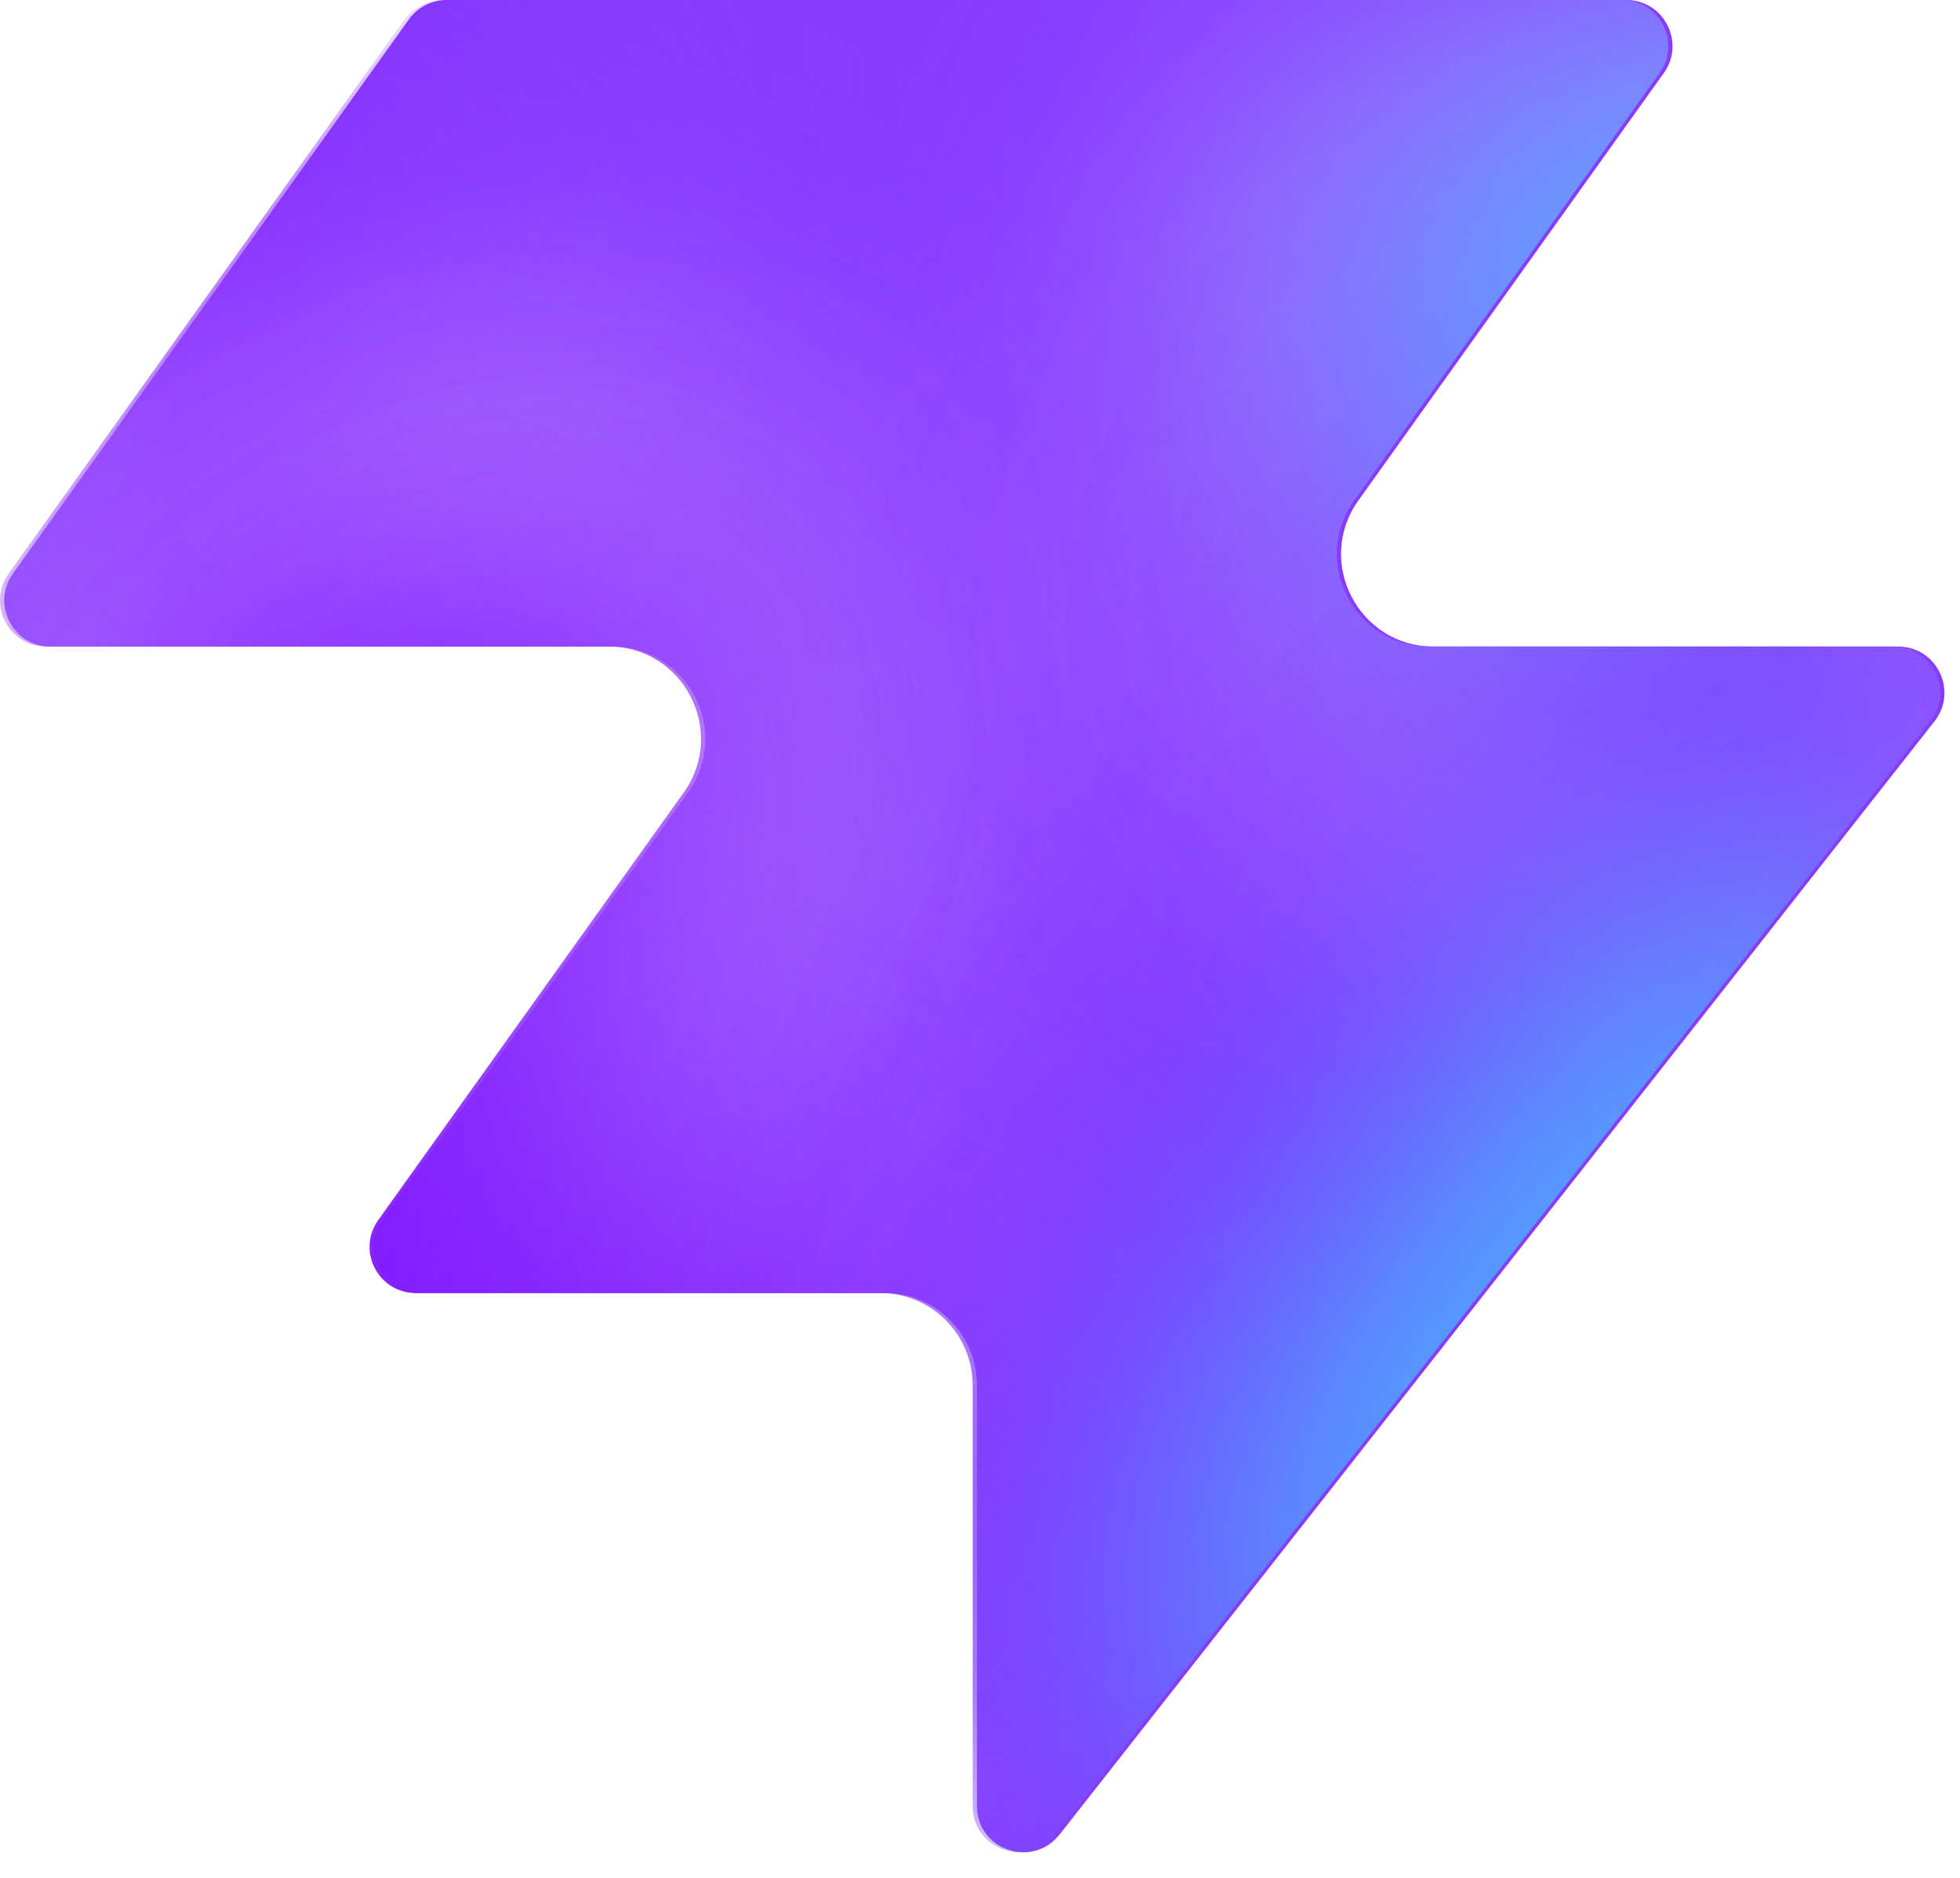
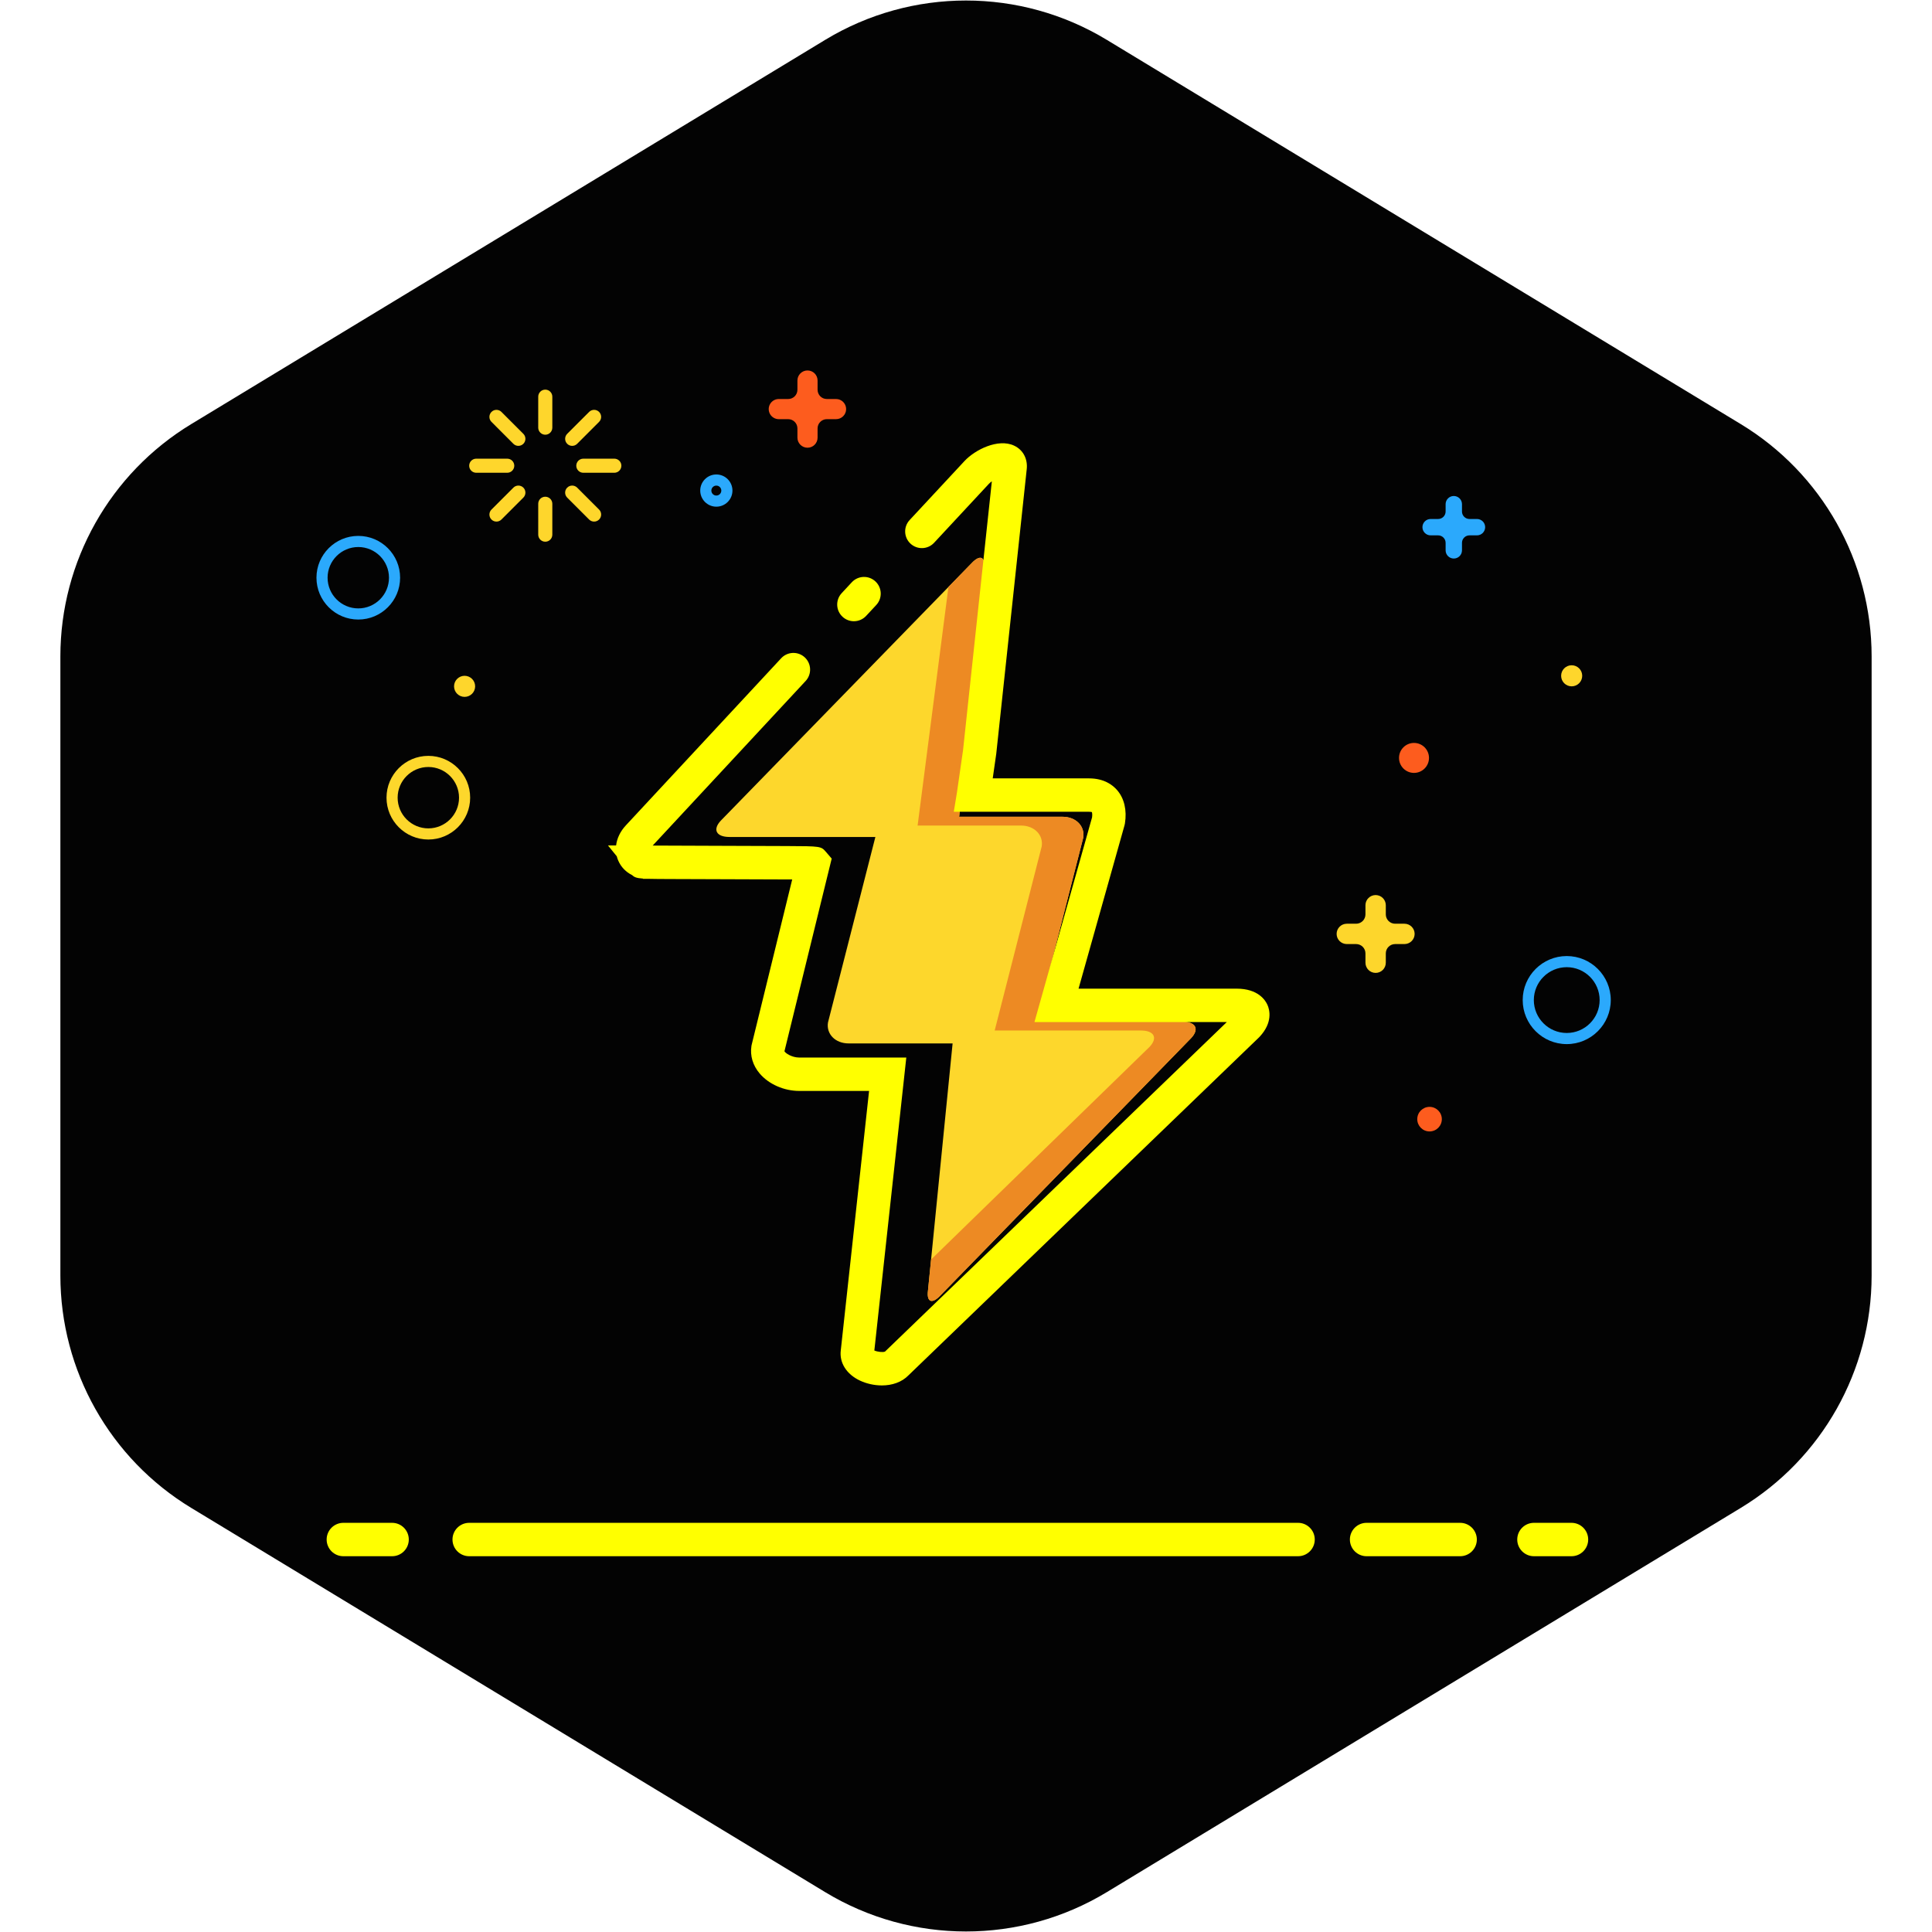
- <svg xmlns="http://www.w3.org/2000/svg" width="48" height="46" fill="none" viewBox="0 0 48 46">
-   <path fill="#863bff" d="M25.946 44.938c-.664.845-2.021.375-2.021-.698V33.937a2.26 2.26 0 0 0-2.262-2.262H10.287c-.92 0-1.456-1.04-.92-1.788l7.48-10.471c1.07-1.497 0-3.578-1.842-3.578H1.237c-.92 0-1.456-1.04-.92-1.788L10.013.474c.214-.297.556-.474.92-.474h28.894c.92 0 1.456 1.04.92 1.788l-7.48 10.471c-1.07 1.498 0 3.579 1.842 3.579h11.377c.943 0 1.473 1.088.89 1.83L25.947 44.94z" style="fill:#863bff;fill:color(display-p3 .525 .23 1);fill-opacity:1" />
-   <mask id="a" width="48" height="46" x="0" y="0" maskUnits="userSpaceOnUse" style="mask-type:alpha">
-     <path fill="#000" d="M25.842 44.938c-.664.844-2.021.375-2.021-.698V33.937a2.26 2.26 0 0 0-2.262-2.262H10.183c-.92 0-1.456-1.04-.92-1.788l7.48-10.471c1.07-1.498 0-3.579-1.842-3.579H1.133c-.92 0-1.456-1.04-.92-1.787L9.91.473c.214-.297.556-.474.92-.474h28.894c.92 0 1.456 1.04.92 1.788l-7.48 10.471c-1.07 1.498 0 3.578 1.842 3.578h11.377c.943 0 1.473 1.088.89 1.832L25.843 44.94z" style="fill:#000;fill-opacity:1" />
-   </mask>
-   <g mask="url(#a)">
-     <g filter="url(#b)">
-       <ellipse cx="5.508" cy="14.704" fill="#ede6ff" rx="5.508" ry="14.704" style="fill:#ede6ff;fill:color(display-p3 .927 .903 1);fill-opacity:1" transform="matrix(.00324 1 1 -.00324 -4.47 31.516)" />
-     </g>
-     <g filter="url(#c)">
-       <ellipse cx="10.399" cy="29.851" fill="#ede6ff" rx="10.399" ry="29.851" style="fill:#ede6ff;fill:color(display-p3 .927 .903 1);fill-opacity:1" transform="matrix(.00324 1 1 -.00324 -39.328 7.883)" />
-     </g>
-     <g filter="url(#d)">
-       <ellipse cx="5.508" cy="30.487" fill="#7e14ff" rx="5.508" ry="30.487" style="fill:#7e14ff;fill:color(display-p3 .492 .077 1);fill-opacity:1" transform="rotate(89.814 -25.913 -14.639)scale(1 -1)" />
-     </g>
-     <g filter="url(#e)">
-       <ellipse cx="5.508" cy="30.599" fill="#7e14ff" rx="5.508" ry="30.599" style="fill:#7e14ff;fill:color(display-p3 .492 .077 1);fill-opacity:1" transform="rotate(89.814 -32.644 -3.334)scale(1 -1)" />
-     </g>
-     <g filter="url(#f)">
-       <ellipse cx="5.508" cy="30.599" fill="#7e14ff" rx="5.508" ry="30.599" style="fill:#7e14ff;fill:color(display-p3 .492 .077 1);fill-opacity:1" transform="matrix(.00324 1 1 -.00324 -34.34 30.47)" />
-     </g>
-     <g filter="url(#g)">
-       <ellipse cx="14.072" cy="22.078" fill="#ede6ff" rx="14.072" ry="22.078" style="fill:#ede6ff;fill:color(display-p3 .927 .903 1);fill-opacity:1" transform="rotate(93.35 24.506 48.493)scale(-1 1)" />
-     </g>
-     <g filter="url(#h)">
-       <ellipse cx="3.47" cy="21.501" fill="#7e14ff" rx="3.47" ry="21.501" style="fill:#7e14ff;fill:color(display-p3 .492 .077 1);fill-opacity:1" transform="rotate(89.009 28.708 47.59)scale(-1 1)" />
-     </g>
-     <g filter="url(#i)">
-       <ellipse cx="3.47" cy="21.501" fill="#7e14ff" rx="3.47" ry="21.501" style="fill:#7e14ff;fill:color(display-p3 .492 .077 1);fill-opacity:1" transform="rotate(89.009 28.708 47.59)scale(-1 1)" />
-     </g>
-     <g filter="url(#j)">
-       <ellipse cx=".387" cy="8.972" fill="#7e14ff" rx="4.407" ry="29.108" style="fill:#7e14ff;fill:color(display-p3 .492 .077 1);fill-opacity:1" transform="rotate(39.51 .387 8.972)" />
-     </g>
-     <g filter="url(#k)">
-       <ellipse cx="47.523" cy="-6.092" fill="#7e14ff" rx="4.407" ry="29.108" style="fill:#7e14ff;fill:color(display-p3 .492 .077 1);fill-opacity:1" transform="rotate(37.892 47.523 -6.092)" />
-     </g>
-     <g filter="url(#l)">
-       <ellipse cx="41.412" cy="6.333" fill="#47bfff" rx="5.971" ry="9.665" style="fill:#47bfff;fill:color(display-p3 .28 .748 1);fill-opacity:1" transform="rotate(37.892 41.412 6.333)" />
-     </g>
-     <g filter="url(#m)">
-       <ellipse cx="-1.879" cy="38.332" fill="#7e14ff" rx="4.407" ry="29.108" style="fill:#7e14ff;fill:color(display-p3 .492 .077 1);fill-opacity:1" transform="rotate(37.892 -1.88 38.332)" />
-     </g>
-     <g filter="url(#n)">
-       <ellipse cx="-1.879" cy="38.332" fill="#7e14ff" rx="4.407" ry="29.108" style="fill:#7e14ff;fill:color(display-p3 .492 .077 1);fill-opacity:1" transform="rotate(37.892 -1.88 38.332)" />
-     </g>
-     <g filter="url(#o)">
-       <ellipse cx="35.651" cy="29.907" fill="#7e14ff" rx="4.407" ry="29.108" style="fill:#7e14ff;fill:color(display-p3 .492 .077 1);fill-opacity:1" transform="rotate(37.892 35.651 29.907)" />
-     </g>
-     <g filter="url(#p)">
-       <ellipse cx="38.418" cy="32.4" fill="#47bfff" rx="5.971" ry="15.297" style="fill:#47bfff;fill:color(display-p3 .28 .748 1);fill-opacity:1" transform="rotate(37.892 38.418 32.4)" />
-     </g>
+ <svg xmlns="http://www.w3.org/2000/svg" width="256px" height="256px" viewBox="-153.6 -153.6 1331.20 1331.20" class="icon" version="1.1" fill="#ffff00" stroke="#ffff00" stroke-width="0.01">
+   <g id="SVGRepo_bgCarrier" stroke-width="0" transform="translate(0,0), scale(1)">
+     <path transform="translate(-153.6, -153.6), scale(83.2)" fill="#030303" d="M9.166.33a2.25 2.25 0 00-2.332 0l-5.25 3.182A2.25 2.25 0 00.5 5.436v5.128a2.25 2.25 0 001.084 1.924l5.25 3.182a2.25 2.25 0 002.332 0l5.25-3.182a2.25 2.25 0 001.084-1.924V5.436a2.25 2.25 0 00-1.084-1.924L9.166.33z" strokewidth="0" />
  </g>
-   <defs>
-     <filter id="b" width="60.045" height="41.654" x="-19.77" y="16.149" color-interpolation-filters="sRGB" filterUnits="userSpaceOnUse">
-       <feFlood flood-opacity="0" result="BackgroundImageFix" />
-       <feBlend in="SourceGraphic" in2="BackgroundImageFix" result="shape" />
-       <feGaussianBlur result="effect1_foregroundBlur_2002_17158" stdDeviation="7.659" />
-     </filter>
-     <filter id="c" width="90.34" height="51.437" x="-54.613" y="-7.533" color-interpolation-filters="sRGB" filterUnits="userSpaceOnUse">
-       <feFlood flood-opacity="0" result="BackgroundImageFix" />
-       <feBlend in="SourceGraphic" in2="BackgroundImageFix" result="shape" />
-       <feGaussianBlur result="effect1_foregroundBlur_2002_17158" stdDeviation="7.659" />
-     </filter>
-     <filter id="d" width="79.355" height="29.4" x="-49.64" y="2.03" color-interpolation-filters="sRGB" filterUnits="userSpaceOnUse">
-       <feFlood flood-opacity="0" result="BackgroundImageFix" />
-       <feBlend in="SourceGraphic" in2="BackgroundImageFix" result="shape" />
-       <feGaussianBlur result="effect1_foregroundBlur_2002_17158" stdDeviation="4.596" />
-     </filter>
-     <filter id="e" width="79.579" height="29.4" x="-45.045" y="20.029" color-interpolation-filters="sRGB" filterUnits="userSpaceOnUse">
-       <feFlood flood-opacity="0" result="BackgroundImageFix" />
-       <feBlend in="SourceGraphic" in2="BackgroundImageFix" result="shape" />
-       <feGaussianBlur result="effect1_foregroundBlur_2002_17158" stdDeviation="4.596" />
-     </filter>
-     <filter id="f" width="79.579" height="29.4" x="-43.513" y="21.178" color-interpolation-filters="sRGB" filterUnits="userSpaceOnUse">
-       <feFlood flood-opacity="0" result="BackgroundImageFix" />
-       <feBlend in="SourceGraphic" in2="BackgroundImageFix" result="shape" />
-       <feGaussianBlur result="effect1_foregroundBlur_2002_17158" stdDeviation="4.596" />
-     </filter>
-     <filter id="g" width="74.749" height="58.852" x="15.756" y="-17.901" color-interpolation-filters="sRGB" filterUnits="userSpaceOnUse">
-       <feFlood flood-opacity="0" result="BackgroundImageFix" />
-       <feBlend in="SourceGraphic" in2="BackgroundImageFix" result="shape" />
-       <feGaussianBlur result="effect1_foregroundBlur_2002_17158" stdDeviation="7.659" />
-     </filter>
-     <filter id="h" width="61.377" height="25.362" x="23.548" y="2.284" color-interpolation-filters="sRGB" filterUnits="userSpaceOnUse">
-       <feFlood flood-opacity="0" result="BackgroundImageFix" />
-       <feBlend in="SourceGraphic" in2="BackgroundImageFix" result="shape" />
-       <feGaussianBlur result="effect1_foregroundBlur_2002_17158" stdDeviation="4.596" />
-     </filter>
-     <filter id="i" width="61.377" height="25.362" x="23.548" y="2.284" color-interpolation-filters="sRGB" filterUnits="userSpaceOnUse">
-       <feFlood flood-opacity="0" result="BackgroundImageFix" />
-       <feBlend in="SourceGraphic" in2="BackgroundImageFix" result="shape" />
-       <feGaussianBlur result="effect1_foregroundBlur_2002_17158" stdDeviation="4.596" />
-     </filter>
-     <filter id="j" width="56.045" height="63.649" x="-27.636" y="-22.853" color-interpolation-filters="sRGB" filterUnits="userSpaceOnUse">
-       <feFlood flood-opacity="0" result="BackgroundImageFix" />
-       <feBlend in="SourceGraphic" in2="BackgroundImageFix" result="shape" />
-       <feGaussianBlur result="effect1_foregroundBlur_2002_17158" stdDeviation="4.596" />
-     </filter>
-     <filter id="k" width="54.814" height="64.646" x="20.116" y="-38.415" color-interpolation-filters="sRGB" filterUnits="userSpaceOnUse">
-       <feFlood flood-opacity="0" result="BackgroundImageFix" />
-       <feBlend in="SourceGraphic" in2="BackgroundImageFix" result="shape" />
-       <feGaussianBlur result="effect1_foregroundBlur_2002_17158" stdDeviation="4.596" />
-     </filter>
-     <filter id="l" width="33.541" height="35.313" x="24.641" y="-11.323" color-interpolation-filters="sRGB" filterUnits="userSpaceOnUse">
-       <feFlood flood-opacity="0" result="BackgroundImageFix" />
-       <feBlend in="SourceGraphic" in2="BackgroundImageFix" result="shape" />
-       <feGaussianBlur result="effect1_foregroundBlur_2002_17158" stdDeviation="4.596" />
-     </filter>
-     <filter id="m" width="54.814" height="64.646" x="-29.286" y="6.009" color-interpolation-filters="sRGB" filterUnits="userSpaceOnUse">
-       <feFlood flood-opacity="0" result="BackgroundImageFix" />
-       <feBlend in="SourceGraphic" in2="BackgroundImageFix" result="shape" />
-       <feGaussianBlur result="effect1_foregroundBlur_2002_17158" stdDeviation="4.596" />
-     </filter>
-     <filter id="n" width="54.814" height="64.646" x="-29.286" y="6.009" color-interpolation-filters="sRGB" filterUnits="userSpaceOnUse">
-       <feFlood flood-opacity="0" result="BackgroundImageFix" />
-       <feBlend in="SourceGraphic" in2="BackgroundImageFix" result="shape" />
-       <feGaussianBlur result="effect1_foregroundBlur_2002_17158" stdDeviation="4.596" />
-     </filter>
-     <filter id="o" width="54.814" height="64.646" x="8.244" y="-2.416" color-interpolation-filters="sRGB" filterUnits="userSpaceOnUse">
-       <feFlood flood-opacity="0" result="BackgroundImageFix" />
-       <feBlend in="SourceGraphic" in2="BackgroundImageFix" result="shape" />
-       <feGaussianBlur result="effect1_foregroundBlur_2002_17158" stdDeviation="4.596" />
-     </filter>
-     <filter id="p" width="39.409" height="43.623" x="18.713" y="10.588" color-interpolation-filters="sRGB" filterUnits="userSpaceOnUse">
-       <feFlood flood-opacity="0" result="BackgroundImageFix" />
-       <feBlend in="SourceGraphic" in2="BackgroundImageFix" result="shape" />
-       <feGaussianBlur result="effect1_foregroundBlur_2002_17158" stdDeviation="4.596" />
-     </filter>
-   </defs>
+   <g id="SVGRepo_tracerCarrier" stroke-linecap="round" stroke-linejoin="round" stroke="#CCCCCC" stroke-width="2.048" />
+   <g id="SVGRepo_iconCarrier">
+     <path d="M903.324 907.171h25.88" fill="#FEDEBB" />
+     <path d="M929.204 918.675h-25.879c-6.353 0-11.502-5.15-11.502-11.502s5.15-11.503 11.502-11.503h25.879c6.353 0 11.503 5.15 11.503 11.503s-5.15 11.502-11.503 11.502z" fill="" />
+     <path d="M788.011 907.171h64.467" fill="#FEDEBB" />
+     <path d="M852.478 918.675h-64.467c-6.353 0-11.502-5.15-11.502-11.502s5.15-11.503 11.502-11.503h64.467c6.353 0 11.502 5.15 11.502 11.503s-5.149 11.502-11.502 11.502z" fill="" />
+     <path d="M169.68 907.171h571.119" fill="#FEDEBB" />
+     <path d="M740.799 918.675H169.68c-6.353 0-11.503-5.15-11.503-11.502s5.15-11.503 11.503-11.503h571.119c6.353 0 11.503 5.15 11.503 11.503s-5.15 11.502-11.503 11.502z" fill="" />
+     <path d="M82.969 907.171h33.597" fill="#FEDEBB" />
+     <path d="M116.565 918.675H82.97c-6.353 0-11.503-5.15-11.503-11.502s5.15-11.503 11.503-11.503h33.596c6.353 0 11.503 5.15 11.503 11.503s-5.15 11.502-11.503 11.502z" fill="" />
+     <path d="M173.784 319.306a7.261 7.261 0 0 1-7.265 7.263 7.261 7.261 0 0 1-7.262-7.263 7.268 7.268 0 0 1 7.262-7.264 7.268 7.268 0 0 1 7.265 7.264z" fill="#FED62C" />
+     <path d="M339.978 195.518c-6.12 0-11.099-4.979-11.099-11.099 0-6.12 4.979-11.099 11.099-11.099 6.12 0 11.099 4.979 11.099 11.099-0.001 6.12-4.979 11.099-11.099 11.099z m0-14.528a3.434 3.434 0 0 0-3.43 3.43 3.434 3.434 0 0 0 3.43 3.43 3.434 3.434 0 0 0 3.43-3.43 3.434 3.434 0 0 0-3.43-3.43z" fill="#2BA9FC" />
+     <path d="M831.014 368.62c0 5.702-4.623 10.327-10.33 10.327-5.699 0-10.32-4.626-10.32-10.327 0-5.704 4.621-10.322 10.32-10.322 5.707 0 10.33 4.619 10.33 10.322zM839.858 617.526a8.463 8.463 0 1 1-16.927-0.002 8.463 8.463 0 0 1 16.927 0.002z" fill="#FD5C1E" />
+     <path d="M936.585 312.041c0 4.014-3.246 7.264-7.259 7.264s-7.264-3.25-7.264-7.264a7.262 7.262 0 0 1 14.524 0z" fill="#FED62C" />
+     <path d="M93.268 273.279c-15.892 0-28.819-12.929-28.819-28.818 0-15.887 12.929-28.811 28.819-28.811s28.819 12.925 28.819 28.811c0 15.89-12.928 28.818-28.819 28.818z m0-49.962c-11.663 0-21.151 9.484-21.151 21.142 0 11.661 9.488 21.149 21.151 21.149s21.151-9.488 21.151-21.149c0-11.657-9.488-21.142-21.151-21.142zM925.926 565.817c-16.732 0-30.345-13.609-30.345-30.338 0-16.725 13.613-30.333 30.345-30.333 16.727 0 30.338 13.607 30.338 30.333 0 16.728-13.611 30.338-30.338 30.338z m0-53c-12.504 0-22.676 10.167-22.676 22.664 0 12.499 10.172 22.669 22.676 22.669 12.499 0 22.669-10.17 22.669-22.669 0-12.497-10.17-22.664-22.669-22.664z" fill="#2BA9FC" />
+     <path d="M141.535 424.847c-15.892 0-28.82-12.927-28.82-28.817s12.93-28.818 28.82-28.818c15.89 0 28.818 12.929 28.818 28.818s-12.929 28.817-28.818 28.817z m0-49.968c-11.664 0-21.152 9.487-21.152 21.149 0 11.661 9.488 21.148 21.152 21.148 11.663 0 21.149-9.487 21.149-21.148 0-11.662-9.486-21.149-21.149-21.149z" fill="#FDD72C" />
+     <path d="M416.103 121.332a6.368 6.368 0 0 1-6.371-6.367v-6.368a6.937 6.937 0 0 0-6.941-6.943 6.942 6.942 0 0 0-6.943 6.943v6.368a6.364 6.364 0 0 1-6.364 6.367h-6.361a6.942 6.942 0 1 0 0 13.882h6.361a6.367 6.367 0 0 1 6.364 6.371v6.362a6.94 6.94 0 0 0 6.943 6.943 6.936 6.936 0 0 0 6.941-6.943v-6.362a6.369 6.369 0 0 1 6.371-6.371h6.363a6.942 6.942 0 0 0 6.943-6.941 6.942 6.942 0 0 0-6.943-6.941h-6.363z" fill="#FD5C1E" />
+     <path d="M858.911 204.006a5.167 5.167 0 0 1-5.168-5.172v-5.171a5.638 5.638 0 0 0-11.273 0v5.171a5.167 5.167 0 0 1-5.168 5.172h-5.168a5.634 5.634 0 0 0-5.636 5.632 5.64 5.64 0 0 0 5.636 5.64h5.168a5.166 5.166 0 0 1 5.168 5.163v5.171a5.632 5.632 0 0 0 5.642 5.632c3.113 0 5.631-2.518 5.631-5.632v-5.171a5.166 5.166 0 0 1 5.168-5.163h5.164a5.638 5.638 0 0 0 5.64-5.64 5.631 5.631 0 0 0-5.64-5.632h-5.164z" fill="#2BA9FC" />
+     <path d="M807.685 482.869a6.423 6.423 0 0 1-6.43-6.427v-6.427a7.011 7.011 0 0 0-14.02 0v6.427a6.424 6.424 0 0 1-6.428 6.427h-6.421c-3.874 0-7.017 3.142-7.017 7.008 0 3.871 3.143 7.007 7.017 7.007h6.421a6.43 6.43 0 0 1 6.428 6.435v6.427a7.012 7.012 0 0 0 7.007 7.008 7.008 7.008 0 0 0 7.013-7.008v-6.427a6.43 6.43 0 0 1 6.43-6.435h6.421a7.011 7.011 0 0 0 7.015-7.007c0-3.866-3.143-7.008-7.015-7.008h-6.421z" fill="#FDD62C" />
+     <path d="M222.111 114.864a4.855 4.855 0 0 0-4.856 4.859l-0.003 21.354c0 2.678 2.177 4.842 4.86 4.859 2.674 0 4.848-2.181 4.855-4.859v-21.354a4.857 4.857 0 0 0-4.856-4.859zM222.11 188.655a4.854 4.854 0 0 0-4.857 4.853l0.003 21.358a4.857 4.857 0 0 0 9.713 0v-21.358a4.86 4.86 0 0 0-4.858-4.853zM200.143 152.196c1.894 1.893 4.968 1.886 6.866-0.013 1.892-1.887 1.892-4.959 0-6.864l-15.107-15.098a4.839 4.839 0 0 0-6.862 0c-1.896 1.894-1.902 4.973 0 6.86l15.103 15.116zM244.077 182.392a4.848 4.848 0 0 0-6.861 0.007 4.853 4.853 0 0 0 0 6.866l15.105 15.109a4.872 4.872 0 0 0 6.866 0c1.893-1.902 1.898-4.986 0-6.873l-15.111-15.109zM200.752 167.292a4.859 4.859 0 0 0-4.861-4.851h-21.354a4.853 4.853 0 0 0-4.856 4.851 4.862 4.862 0 0 0 4.856 4.859h21.359c2.681 0 4.851-2.181 4.856-4.859zM269.688 162.44h-21.364a4.853 4.853 0 0 0-4.851 4.855 4.849 4.849 0 0 0 4.856 4.855h21.359c2.68 0 4.853-2.181 4.853-4.859a4.847 4.847 0 0 0-4.853-4.851zM200.143 182.4l-15.103 15.102a4.863 4.863 0 0 0 0 6.873c1.894 1.887 4.969 1.894 6.862 0l15.107-15.109c1.896-1.893 1.892-4.973 0-6.873a4.852 4.852 0 0 0-6.866 0.007zM244.081 152.196l15.105-15.116a4.853 4.853 0 0 0 0-6.86 4.843 4.843 0 0 0-6.866 0l-15.105 15.101a4.867 4.867 0 0 0 0 6.874 4.858 4.858 0 0 0 6.866 0z" fill="#FED62C" />
+     <path d="M661.152 550.393h-100.757l32.399-126.833c1.258-7.944-5.105-14.388-14.214-14.388h-71.344c0.028-0.177 0.101-0.34 0.124-0.517l17.037-170.876c1.014-7.974-2.859-9.414-8.644-3.214L343.023 411.876c-5.784 6.193-3.087 11.223 6.019 11.223h100.523c-0.033 0.155-0.105 0.305-0.127 0.461l-32.545 127.4c-1.259 7.944 5.105 14.385 14.212 14.385h71.668l-16.973 170.367c-1.011 7.973 2.858 9.414 8.641 3.213l172.732-177.303c5.783-6.199 3.087-11.229-6.019-11.229z" fill="#FDD72C" />
+     <path d="M661.152 550.393h-100.757l32.399-126.833c1.258-7.944-5.105-14.388-14.214-14.388h-71.344c0.028-0.177 0.101-0.34 0.124-0.517l17.037-170.876c1.014-7.974-2.859-9.414-8.644-3.214l-15.845 16.265-21.184 163.882c-0.024 0.177-0.095 0.341-0.125 0.518h71.349c9.106 0 15.472 6.441 14.212 14.386l-32.398 126.834h100.753c9.106 0 11.805 5.022 6.021 11.222L487.939 714.246l-2.139 21.467c-1.011 7.973 2.858 9.414 8.641 3.213l172.732-177.303c5.783-6.2 3.087-11.23-6.019-11.23z" fill="#ED8A23" />
+     <path d="M454.011 800.995c-5.279 0-10.597-1.231-15.073-3.33-9.231-4.329-14.297-12.316-13.217-20.849l19.494-178.728H397.158c-10.525 0-20.982-4.591-27.291-11.979-4.743-5.555-6.766-12.319-5.698-19.046l0.188-0.934 27.89-113.749c-11.557-0.053-28.464-0.108-44.119-0.159-14.664-0.046-29.327-0.093-40.336-0.14-6.336-0.028-10.985-0.047-14.461-0.143h-3.882v-0.172c-4.421-0.304-6.012-0.942-7.421-2.339-4.33-2.137-7.692-5.567-9.625-10.014a19.767 19.767 0 0 1-1.028-3.003l-6.063-7.477h5.598c0.588-4.869 2.871-9.704 6.7-13.804l107.047-115.181c4.327-4.649 11.604-4.918 16.257-0.595 4.653 4.325 4.92 11.604 0.595 16.257l-105.401 113.406c10.432 0.068 32.267 0.137 52.093 0.201 14.663 0.046 29.325 0.093 40.333 0.141 23.593 0.1 23.593 0.1 27.073 4.15l3.854 4.487-32.545 132.739c0.534 1.196 4.901 4.348 10.242 4.348h73.708l-22.018 201.852c2.132 0.927 5.782 1.375 7.322 0.757l0.118-0.113 235.424-226.962H559.176l39.693-141.057c0.245-1.954 0.035-3.132-0.125-3.597-0.304-0.098-0.948-0.232-1.982-0.232H503.591l2.189-13.362c0.11-0.763 3.867-26.848 4.209-29.251l19.82-185.075c-0.769 0.54-1.465 1.116-2.017 1.706l-37.781 40.643c-4.326 4.656-11.605 4.919-16.256 0.593-4.654-4.326-4.92-11.604-0.594-16.257l37.794-40.655c7.254-7.783 23.16-15.792 34.197-10.617 6.261 2.934 9.575 9.291 8.65 16.589l-20.956 195.715c-0.042 0.341-1.286 8.991-2.432 16.966h66.349c10.297 0 16.265 4.46 19.459 8.2 4.848 5.675 6.725 13.784 5.287 22.828l-0.287 1.311-31.671 112.548h108.915c14.793 0 19.831 7.926 21.311 11.333 1.423 3.277 3.737 11.967-5.494 21.85l-0.422 0.427-241.432 232.752c-4.785 4.95-11.568 7.025-18.418 7.025z" fill="" />
+     <path d="M434.755 274.443c-2.805 0-5.617-1.019-7.831-3.081-4.654-4.326-4.916-11.604-0.589-16.256l6.987-7.512c4.324-4.654 11.61-4.918 16.256-0.589 4.654 4.326 4.916 11.604 0.589 16.256l-6.987 7.512a11.474 11.474 0 0 1-8.426 3.67z" fill="" />
+   </g>
</svg>
